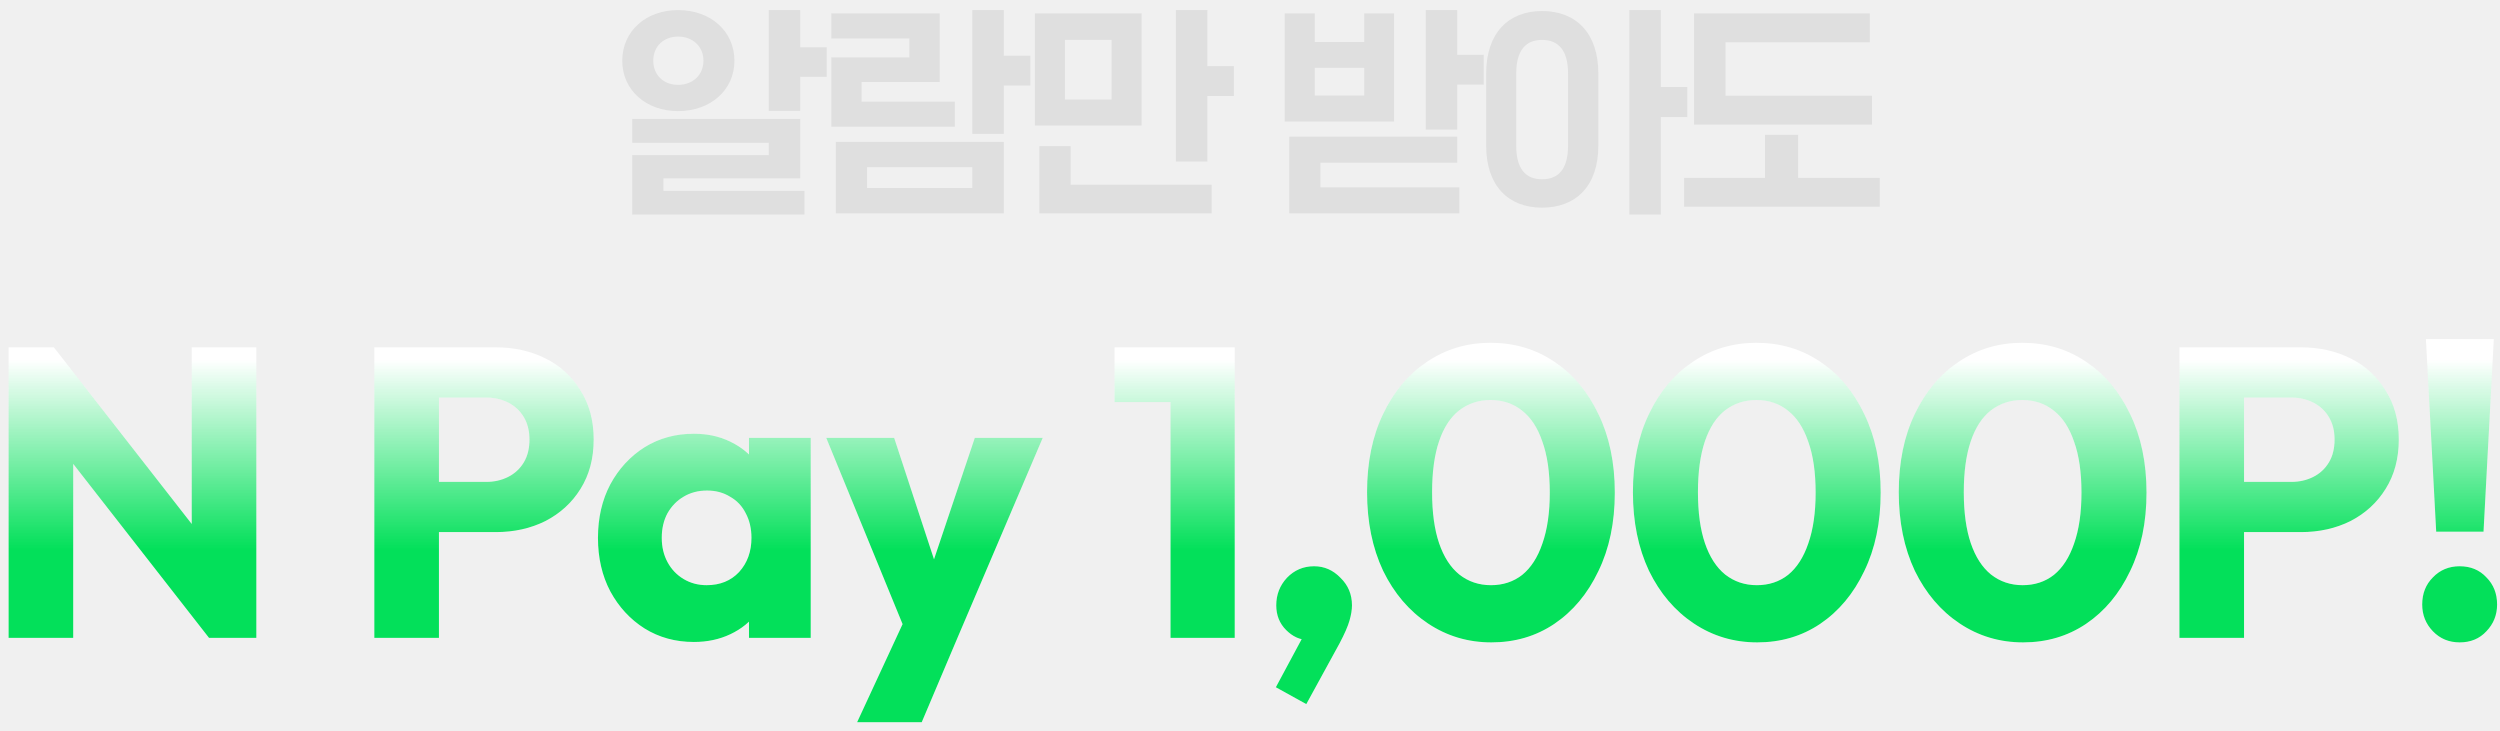
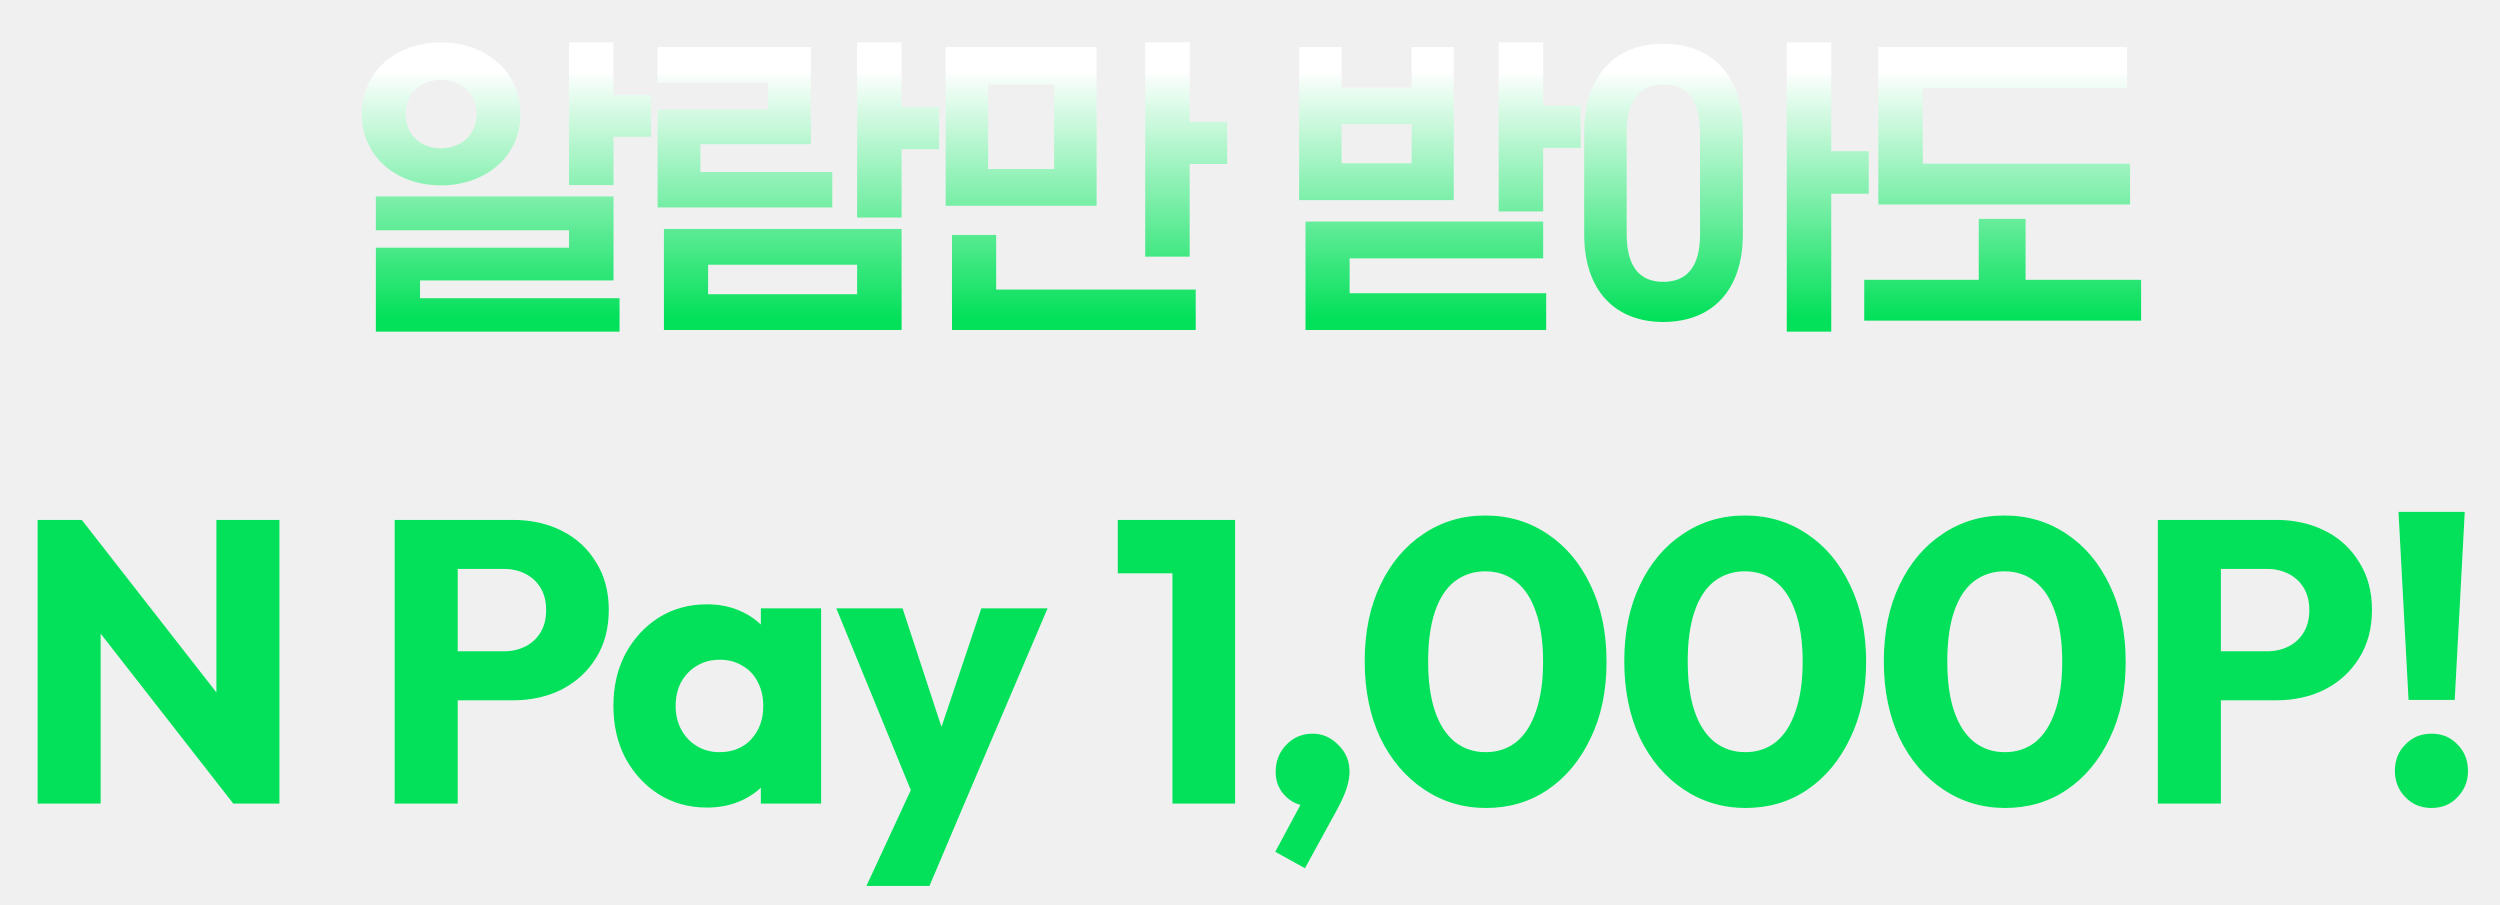
- <svg xmlns="http://www.w3.org/2000/svg" width="243" height="71" viewBox="0 0 243 71" fill="none">
-   <path d="M78.195 18.552V20.852H61.45V15.079H74.722V13.883H61.45V11.56H77.781V17.333H64.487V18.552H78.195ZM80.356 4.591V7.466H77.781V10.778H74.722V0.98H77.781V4.591H80.356ZM63.498 5.902C63.498 7.305 64.51 8.248 65.912 8.248C67.316 8.248 68.374 7.305 68.374 5.902C68.374 4.499 67.316 3.556 65.912 3.556C64.51 3.556 63.498 4.499 63.498 5.902ZM60.484 5.902C60.484 3.027 62.785 0.98 65.912 0.98C69.064 0.98 71.386 3.027 71.386 5.902C71.386 8.754 69.064 10.801 65.912 10.801C62.785 10.801 60.484 8.754 60.484 5.902ZM100.145 5.419V8.317H97.57V13.009H94.51V0.98H97.57V5.419H100.145ZM97.57 13.791V20.737H81.24V13.791H97.57ZM84.275 18.276H94.51V16.252H84.275V18.276ZM92.808 9.881V12.319H80.802V5.58H88.392V3.74H80.802V1.302H91.337V7.972H83.746V9.881H92.808ZM110.964 1.302V12.204H100.591V1.302H110.964ZM103.512 9.674H108.043V3.878H103.512V9.674ZM117.772 17.954V20.737H101.028V14.205H104.064V17.954H117.772ZM119.934 6.431V9.329H117.358V15.7H114.299V0.98H117.358V6.431H119.934ZM135.5 1.302V11.813H124.874V1.302H127.795V4.085H132.602V1.302H135.5ZM127.795 9.283H132.602V6.592H127.795V9.283ZM144.217 5.327V8.225H141.641V12.595H138.582V0.98H141.641V5.327H144.217ZM128.347 18.207H141.848V20.737H125.311V13.285H141.641V15.815H128.347V18.207ZM144.456 14.159V7.144C144.456 3.211 146.618 1.072 149.884 1.072C153.196 1.072 155.358 3.211 155.358 7.144V14.159C155.358 18.069 153.196 20.185 149.884 20.185C146.618 20.185 144.456 18.069 144.456 14.159ZM147.377 7.144V14.159C147.377 16.39 148.274 17.425 149.884 17.425C151.517 17.425 152.414 16.39 152.414 14.159V7.144C152.414 4.936 151.517 3.878 149.884 3.878C148.274 3.878 147.377 4.936 147.377 7.144ZM161.43 11.376V20.852H158.371V0.98H161.43V8.455H164.006V11.376H161.43ZM181.955 9.306V12.112H164.659V1.302H181.748V4.108H167.718V9.306H181.955ZM182.714 17.287V20.093H163.693V17.287H171.559V13.101H174.779V17.287H182.714Z" fill="#DFDFDF" />
-   <path d="M0.836 62V33.76H5.236L7.116 39.4V62H0.836ZM20.316 62L3.676 40.68L5.236 33.76L21.876 55.08L20.316 62ZM20.316 62L18.636 56.36V33.76H24.916V62H20.316ZM41.185 51.72V46.84H47.265C48.038 46.84 48.745 46.68 49.385 46.36C50.025 46.04 50.532 45.573 50.905 44.96C51.278 44.347 51.465 43.6 51.465 42.72C51.465 41.867 51.278 41.133 50.905 40.52C50.532 39.907 50.025 39.44 49.385 39.12C48.745 38.8 48.038 38.64 47.265 38.64H41.185V33.76H48.185C49.971 33.76 51.585 34.12 53.025 34.84C54.465 35.56 55.598 36.6 56.425 37.96C57.278 39.293 57.705 40.88 57.705 42.72C57.705 44.56 57.278 46.16 56.425 47.52C55.598 48.853 54.465 49.893 53.025 50.64C51.585 51.36 49.971 51.72 48.185 51.72H41.185ZM36.385 62V33.76H42.665V62H36.385ZM67.442 62.4C65.655 62.4 64.055 61.96 62.642 61.08C61.255 60.2 60.148 59 59.322 57.48C58.522 55.96 58.122 54.227 58.122 52.28C58.122 50.333 58.522 48.6 59.322 47.08C60.148 45.56 61.255 44.36 62.642 43.48C64.055 42.6 65.655 42.16 67.442 42.16C68.748 42.16 69.922 42.413 70.962 42.92C72.028 43.427 72.895 44.133 73.562 45.04C74.228 45.92 74.602 46.933 74.682 48.08V56.48C74.602 57.627 74.228 58.653 73.562 59.56C72.922 60.44 72.068 61.133 71.002 61.64C69.935 62.147 68.748 62.4 67.442 62.4ZM68.682 56.88C69.988 56.88 71.042 56.453 71.842 55.6C72.642 54.72 73.042 53.613 73.042 52.28C73.042 51.373 72.855 50.573 72.482 49.88C72.135 49.187 71.628 48.653 70.962 48.28C70.322 47.88 69.575 47.68 68.722 47.68C67.868 47.68 67.108 47.88 66.442 48.28C65.802 48.653 65.282 49.187 64.882 49.88C64.508 50.573 64.322 51.373 64.322 52.28C64.322 53.16 64.508 53.947 64.882 54.64C65.255 55.333 65.775 55.88 66.442 56.28C67.108 56.68 67.855 56.88 68.682 56.88ZM72.802 62V56.76L73.722 52.04L72.802 47.32V42.56H78.802V62H72.802ZM88.311 62.08L80.311 42.56H86.911L91.991 58.04H89.551L94.751 42.56H101.351L93.031 62.08H88.311ZM83.311 70.2L89.151 57.6L93.031 62.08L89.591 70.2H83.311ZM113.775 62V33.76H120.015V62H113.775ZM108.335 39.08V33.76H119.615V39.08H108.335ZM124.012 66.8L126.932 61.36L128.732 60.84C128.546 61.24 128.319 61.573 128.052 61.84C127.786 62.08 127.479 62.2 127.132 62.2C126.359 62.2 125.652 61.88 125.012 61.24C124.372 60.6 124.052 59.8 124.052 58.84C124.052 57.8 124.399 56.907 125.092 56.16C125.812 55.413 126.692 55.04 127.732 55.04C128.719 55.04 129.572 55.413 130.292 56.16C131.039 56.88 131.412 57.773 131.412 58.84C131.412 59.267 131.332 59.76 131.172 60.32C131.012 60.88 130.692 61.613 130.212 62.52L126.972 68.44L124.012 66.8ZM144.959 62.44C142.693 62.44 140.639 61.827 138.799 60.6C136.959 59.373 135.506 57.667 134.439 55.48C133.399 53.267 132.879 50.72 132.879 47.84C132.879 44.933 133.399 42.4 134.439 40.24C135.479 38.053 136.906 36.36 138.719 35.16C140.533 33.933 142.586 33.32 144.879 33.32C147.199 33.32 149.266 33.933 151.079 35.16C152.893 36.36 154.319 38.053 155.359 40.24C156.426 42.427 156.959 44.973 156.959 47.88C156.959 50.787 156.426 53.333 155.359 55.52C154.319 57.707 152.893 59.413 151.079 60.64C149.293 61.84 147.253 62.44 144.959 62.44ZM144.919 56.88C146.093 56.88 147.106 56.547 147.959 55.88C148.813 55.187 149.466 54.173 149.919 52.84C150.399 51.48 150.639 49.827 150.639 47.88C150.639 45.907 150.399 44.253 149.919 42.92C149.466 41.587 148.813 40.587 147.959 39.92C147.106 39.227 146.079 38.88 144.879 38.88C143.733 38.88 142.719 39.213 141.839 39.88C140.986 40.547 140.333 41.547 139.879 42.88C139.426 44.213 139.199 45.867 139.199 47.84C139.199 49.813 139.426 51.467 139.879 52.8C140.333 54.133 140.986 55.147 141.839 55.84C142.719 56.533 143.746 56.88 144.919 56.88ZM170.8 62.44C168.533 62.44 166.48 61.827 164.64 60.6C162.8 59.373 161.347 57.667 160.28 55.48C159.24 53.267 158.72 50.72 158.72 47.84C158.72 44.933 159.24 42.4 160.28 40.24C161.32 38.053 162.747 36.36 164.56 35.16C166.373 33.933 168.427 33.32 170.72 33.32C173.04 33.32 175.107 33.933 176.92 35.16C178.733 36.36 180.16 38.053 181.2 40.24C182.267 42.427 182.8 44.973 182.8 47.88C182.8 50.787 182.267 53.333 181.2 55.52C180.16 57.707 178.733 59.413 176.92 60.64C175.133 61.84 173.093 62.44 170.8 62.44ZM170.76 56.88C171.933 56.88 172.947 56.547 173.8 55.88C174.653 55.187 175.307 54.173 175.76 52.84C176.24 51.48 176.48 49.827 176.48 47.88C176.48 45.907 176.24 44.253 175.76 42.92C175.307 41.587 174.653 40.587 173.8 39.92C172.947 39.227 171.92 38.88 170.72 38.88C169.573 38.88 168.56 39.213 167.68 39.88C166.827 40.547 166.173 41.547 165.72 42.88C165.267 44.213 165.04 45.867 165.04 47.84C165.04 49.813 165.267 51.467 165.72 52.8C166.173 54.133 166.827 55.147 167.68 55.84C168.56 56.533 169.587 56.88 170.76 56.88ZM196.64 62.44C194.374 62.44 192.32 61.827 190.48 60.6C188.64 59.373 187.187 57.667 186.12 55.48C185.08 53.267 184.56 50.72 184.56 47.84C184.56 44.933 185.08 42.4 186.12 40.24C187.16 38.053 188.587 36.36 190.4 35.16C192.214 33.933 194.267 33.32 196.56 33.32C198.88 33.32 200.947 33.933 202.76 35.16C204.574 36.36 206 38.053 207.04 40.24C208.107 42.427 208.64 44.973 208.64 47.88C208.64 50.787 208.107 53.333 207.04 55.52C206 57.707 204.574 59.413 202.76 60.64C200.974 61.84 198.934 62.44 196.64 62.44ZM196.6 56.88C197.774 56.88 198.787 56.547 199.64 55.88C200.494 55.187 201.147 54.173 201.6 52.84C202.08 51.48 202.32 49.827 202.32 47.88C202.32 45.907 202.08 44.253 201.6 42.92C201.147 41.587 200.494 40.587 199.64 39.92C198.787 39.227 197.76 38.88 196.56 38.88C195.414 38.88 194.4 39.213 193.52 39.88C192.667 40.547 192.014 41.547 191.56 42.88C191.107 44.213 190.88 45.867 190.88 47.84C190.88 49.813 191.107 51.467 191.56 52.8C192.014 54.133 192.667 55.147 193.52 55.84C194.4 56.533 195.427 56.88 196.6 56.88ZM216.641 51.72V46.84H222.721C223.494 46.84 224.201 46.68 224.841 46.36C225.481 46.04 225.988 45.573 226.361 44.96C226.734 44.347 226.921 43.6 226.921 42.72C226.921 41.867 226.734 41.133 226.361 40.52C225.988 39.907 225.481 39.44 224.841 39.12C224.201 38.8 223.494 38.64 222.721 38.64H216.641V33.76H223.641C225.428 33.76 227.041 34.12 228.481 34.84C229.921 35.56 231.054 36.6 231.881 37.96C232.734 39.293 233.161 40.88 233.161 42.72C233.161 44.56 232.734 46.16 231.881 47.52C231.054 48.853 229.921 49.893 228.481 50.64C227.041 51.36 225.428 51.72 223.641 51.72H216.641ZM211.841 62V33.76H218.121V62H211.841ZM236.798 51.68L235.798 32.96H242.398L241.398 51.68H236.798ZM239.078 62.44C238.038 62.44 237.172 62.08 236.478 61.36C235.785 60.64 235.438 59.773 235.438 58.76C235.438 57.693 235.785 56.813 236.478 56.12C237.172 55.4 238.038 55.04 239.078 55.04C240.145 55.04 241.012 55.4 241.678 56.12C242.372 56.813 242.718 57.693 242.718 58.76C242.718 59.773 242.372 60.64 241.678 61.36C241.012 62.08 240.145 62.44 239.078 62.44Z" fill="white" />
-   <path d="M0.836 62V33.76H5.236L7.116 39.4V62H0.836ZM20.316 62L3.676 40.68L5.236 33.76L21.876 55.08L20.316 62ZM20.316 62L18.636 56.36V33.76H24.916V62H20.316ZM41.185 51.72V46.84H47.265C48.038 46.84 48.745 46.68 49.385 46.36C50.025 46.04 50.532 45.573 50.905 44.96C51.278 44.347 51.465 43.6 51.465 42.72C51.465 41.867 51.278 41.133 50.905 40.52C50.532 39.907 50.025 39.44 49.385 39.12C48.745 38.8 48.038 38.64 47.265 38.64H41.185V33.76H48.185C49.971 33.76 51.585 34.12 53.025 34.84C54.465 35.56 55.598 36.6 56.425 37.96C57.278 39.293 57.705 40.88 57.705 42.72C57.705 44.56 57.278 46.16 56.425 47.52C55.598 48.853 54.465 49.893 53.025 50.64C51.585 51.36 49.971 51.72 48.185 51.72H41.185ZM36.385 62V33.76H42.665V62H36.385ZM67.442 62.4C65.655 62.4 64.055 61.96 62.642 61.08C61.255 60.2 60.148 59 59.322 57.48C58.522 55.96 58.122 54.227 58.122 52.28C58.122 50.333 58.522 48.6 59.322 47.08C60.148 45.56 61.255 44.36 62.642 43.48C64.055 42.6 65.655 42.16 67.442 42.16C68.748 42.16 69.922 42.413 70.962 42.92C72.028 43.427 72.895 44.133 73.562 45.04C74.228 45.92 74.602 46.933 74.682 48.08V56.48C74.602 57.627 74.228 58.653 73.562 59.56C72.922 60.44 72.068 61.133 71.002 61.64C69.935 62.147 68.748 62.4 67.442 62.4ZM68.682 56.88C69.988 56.88 71.042 56.453 71.842 55.6C72.642 54.72 73.042 53.613 73.042 52.28C73.042 51.373 72.855 50.573 72.482 49.88C72.135 49.187 71.628 48.653 70.962 48.28C70.322 47.88 69.575 47.68 68.722 47.68C67.868 47.68 67.108 47.88 66.442 48.28C65.802 48.653 65.282 49.187 64.882 49.88C64.508 50.573 64.322 51.373 64.322 52.28C64.322 53.16 64.508 53.947 64.882 54.64C65.255 55.333 65.775 55.88 66.442 56.28C67.108 56.68 67.855 56.88 68.682 56.88ZM72.802 62V56.76L73.722 52.04L72.802 47.32V42.56H78.802V62H72.802ZM88.311 62.08L80.311 42.56H86.911L91.991 58.04H89.551L94.751 42.56H101.351L93.031 62.08H88.311ZM83.311 70.2L89.151 57.6L93.031 62.08L89.591 70.2H83.311ZM113.775 62V33.76H120.015V62H113.775ZM108.335 39.08V33.76H119.615V39.08H108.335ZM124.012 66.8L126.932 61.36L128.732 60.84C128.546 61.24 128.319 61.573 128.052 61.84C127.786 62.08 127.479 62.2 127.132 62.2C126.359 62.2 125.652 61.88 125.012 61.24C124.372 60.6 124.052 59.8 124.052 58.84C124.052 57.8 124.399 56.907 125.092 56.16C125.812 55.413 126.692 55.04 127.732 55.04C128.719 55.04 129.572 55.413 130.292 56.16C131.039 56.88 131.412 57.773 131.412 58.84C131.412 59.267 131.332 59.76 131.172 60.32C131.012 60.88 130.692 61.613 130.212 62.52L126.972 68.44L124.012 66.8ZM144.959 62.44C142.693 62.44 140.639 61.827 138.799 60.6C136.959 59.373 135.506 57.667 134.439 55.48C133.399 53.267 132.879 50.72 132.879 47.84C132.879 44.933 133.399 42.4 134.439 40.24C135.479 38.053 136.906 36.36 138.719 35.16C140.533 33.933 142.586 33.32 144.879 33.32C147.199 33.32 149.266 33.933 151.079 35.16C152.893 36.36 154.319 38.053 155.359 40.24C156.426 42.427 156.959 44.973 156.959 47.88C156.959 50.787 156.426 53.333 155.359 55.52C154.319 57.707 152.893 59.413 151.079 60.64C149.293 61.84 147.253 62.44 144.959 62.44ZM144.919 56.88C146.093 56.88 147.106 56.547 147.959 55.88C148.813 55.187 149.466 54.173 149.919 52.84C150.399 51.48 150.639 49.827 150.639 47.88C150.639 45.907 150.399 44.253 149.919 42.92C149.466 41.587 148.813 40.587 147.959 39.92C147.106 39.227 146.079 38.88 144.879 38.88C143.733 38.88 142.719 39.213 141.839 39.88C140.986 40.547 140.333 41.547 139.879 42.88C139.426 44.213 139.199 45.867 139.199 47.84C139.199 49.813 139.426 51.467 139.879 52.8C140.333 54.133 140.986 55.147 141.839 55.84C142.719 56.533 143.746 56.88 144.919 56.88ZM170.8 62.44C168.533 62.44 166.48 61.827 164.64 60.6C162.8 59.373 161.347 57.667 160.28 55.48C159.24 53.267 158.72 50.72 158.72 47.84C158.72 44.933 159.24 42.4 160.28 40.24C161.32 38.053 162.747 36.36 164.56 35.16C166.373 33.933 168.427 33.32 170.72 33.32C173.04 33.32 175.107 33.933 176.92 35.16C178.733 36.36 180.16 38.053 181.2 40.24C182.267 42.427 182.8 44.973 182.8 47.88C182.8 50.787 182.267 53.333 181.2 55.52C180.16 57.707 178.733 59.413 176.92 60.64C175.133 61.84 173.093 62.44 170.8 62.44ZM170.76 56.88C171.933 56.88 172.947 56.547 173.8 55.88C174.653 55.187 175.307 54.173 175.76 52.84C176.24 51.48 176.48 49.827 176.48 47.88C176.48 45.907 176.24 44.253 175.76 42.92C175.307 41.587 174.653 40.587 173.8 39.92C172.947 39.227 171.92 38.88 170.72 38.88C169.573 38.88 168.56 39.213 167.68 39.88C166.827 40.547 166.173 41.547 165.72 42.88C165.267 44.213 165.04 45.867 165.04 47.84C165.04 49.813 165.267 51.467 165.72 52.8C166.173 54.133 166.827 55.147 167.68 55.84C168.56 56.533 169.587 56.88 170.76 56.88ZM196.64 62.44C194.374 62.44 192.32 61.827 190.48 60.6C188.64 59.373 187.187 57.667 186.12 55.48C185.08 53.267 184.56 50.72 184.56 47.84C184.56 44.933 185.08 42.4 186.12 40.24C187.16 38.053 188.587 36.36 190.4 35.16C192.214 33.933 194.267 33.32 196.56 33.32C198.88 33.32 200.947 33.933 202.76 35.16C204.574 36.36 206 38.053 207.04 40.24C208.107 42.427 208.64 44.973 208.64 47.88C208.64 50.787 208.107 53.333 207.04 55.52C206 57.707 204.574 59.413 202.76 60.64C200.974 61.84 198.934 62.44 196.64 62.44ZM196.6 56.88C197.774 56.88 198.787 56.547 199.64 55.88C200.494 55.187 201.147 54.173 201.6 52.84C202.08 51.48 202.32 49.827 202.32 47.88C202.32 45.907 202.08 44.253 201.6 42.92C201.147 41.587 200.494 40.587 199.64 39.92C198.787 39.227 197.76 38.88 196.56 38.88C195.414 38.88 194.4 39.213 193.52 39.88C192.667 40.547 192.014 41.547 191.56 42.88C191.107 44.213 190.88 45.867 190.88 47.84C190.88 49.813 191.107 51.467 191.56 52.8C192.014 54.133 192.667 55.147 193.52 55.84C194.4 56.533 195.427 56.88 196.6 56.88ZM216.641 51.72V46.84H222.721C223.494 46.84 224.201 46.68 224.841 46.36C225.481 46.04 225.988 45.573 226.361 44.96C226.734 44.347 226.921 43.6 226.921 42.72C226.921 41.867 226.734 41.133 226.361 40.52C225.988 39.907 225.481 39.44 224.841 39.12C224.201 38.8 223.494 38.64 222.721 38.64H216.641V33.76H223.641C225.428 33.76 227.041 34.12 228.481 34.84C229.921 35.56 231.054 36.6 231.881 37.96C232.734 39.293 233.161 40.88 233.161 42.72C233.161 44.56 232.734 46.16 231.881 47.52C231.054 48.853 229.921 49.893 228.481 50.64C227.041 51.36 225.428 51.72 223.641 51.72H216.641ZM211.841 62V33.76H218.121V62H211.841ZM236.798 51.68L235.798 32.96H242.398L241.398 51.68H236.798ZM239.078 62.44C238.038 62.44 237.172 62.08 236.478 61.36C235.785 60.64 235.438 59.773 235.438 58.76C235.438 57.693 235.785 56.813 236.478 56.12C237.172 55.4 238.038 55.04 239.078 55.04C240.145 55.04 241.012 55.4 241.678 56.12C242.372 56.813 242.718 57.693 242.718 58.76C242.718 59.773 242.372 60.64 241.678 61.36C241.012 62.08 240.145 62.44 239.078 62.44Z" fill="url(#paint0_linear_1543_414)" />
+ <svg xmlns="http://www.w3.org/2000/svg" width="224" height="81" viewBox="0 0 224 81" fill="none">
+   <path d="M55.515 26.72V29.72H33.675V22.19H50.985V20.63H33.675V17.6H54.975V25.13H37.635V26.72H55.515ZM58.335 8.51V12.26H54.975V16.58H50.985V3.8H54.975V8.51H58.335ZM36.345 10.22C36.345 12.05 37.665 13.28 39.495 13.28C41.325 13.28 42.705 12.05 42.705 10.22C42.705 8.39 41.325 7.16 39.495 7.16C37.665 7.16 36.345 8.39 36.345 10.22ZM32.415 10.22C32.415 6.47 35.415 3.8 39.495 3.8C43.605 3.8 46.635 6.47 46.635 10.22C46.635 13.94 43.605 16.61 39.495 16.61C35.415 16.61 32.415 13.94 32.415 10.22ZM84.146 9.59V13.37H80.786V19.49H76.796V3.8H80.786V9.59H84.146ZM80.786 20.51V29.57H59.486V20.51H80.786ZM63.446 26.36H76.796V23.72H63.446V26.36ZM74.576 15.41V18.59H58.916V9.8H68.816V7.4H58.916V4.22H72.656V12.92H62.756V15.41H74.576ZM98.258 4.22V18.44H84.728V4.22H98.258ZM88.538 15.14H94.448V7.58H88.538V15.14ZM107.138 25.94V29.57H85.298V21.05H89.258V25.94H107.138ZM109.958 10.91V14.69H106.598V23H102.608V3.8H106.598V10.91H109.958ZM130.26 4.22V17.93H116.4V4.22H120.21V7.85H126.48V4.22H130.26ZM120.21 14.63H126.48V11.12H120.21V14.63ZM141.63 9.47V13.25H138.27V18.95H134.28V3.8H138.27V9.47H141.63ZM120.93 26.27H138.54V29.57H116.97V19.85H138.27V23.15H120.93V26.27ZM141.942 20.99V11.84C141.942 6.71 144.762 3.92 149.022 3.92C153.342 3.92 156.162 6.71 156.162 11.84V20.99C156.162 26.09 153.342 28.85 149.022 28.85C144.762 28.85 141.942 26.09 141.942 20.99ZM145.752 11.84V20.99C145.752 23.9 146.922 25.25 149.022 25.25C151.152 25.25 152.322 23.9 152.322 20.99V11.84C152.322 8.96 151.152 7.58 149.022 7.58C146.922 7.58 145.752 8.96 145.752 11.84ZM164.082 17.36V29.72H160.092V3.8H164.082V13.55H167.442V17.36H164.082ZM190.854 14.66V18.32H168.294V4.22H190.584V7.88H172.284V14.66H190.854ZM191.844 25.07V28.73H167.034V25.07H177.294V19.61H181.494V25.07H191.844Z" fill="white" />
+   <path d="M55.515 26.72V29.72H33.675V22.19H50.985V20.63H33.675V17.6H54.975V25.13H37.635V26.72H55.515ZM58.335 8.51V12.26H54.975V16.58H50.985V3.8H54.975V8.51H58.335ZM36.345 10.22C36.345 12.05 37.665 13.28 39.495 13.28C41.325 13.28 42.705 12.05 42.705 10.22C42.705 8.39 41.325 7.16 39.495 7.16C37.665 7.16 36.345 8.39 36.345 10.22ZM32.415 10.22C32.415 6.47 35.415 3.8 39.495 3.8C43.605 3.8 46.635 6.47 46.635 10.22C46.635 13.94 43.605 16.61 39.495 16.61C35.415 16.61 32.415 13.94 32.415 10.22ZM84.146 9.59V13.37H80.786V19.49H76.796V3.8H80.786V9.59H84.146ZM80.786 20.51V29.57H59.486V20.51H80.786ZM63.446 26.36H76.796V23.72H63.446V26.36ZM74.576 15.41V18.59H58.916V9.8H68.816V7.4H58.916V4.22H72.656V12.92H62.756V15.41H74.576ZM98.258 4.22V18.44H84.728V4.22H98.258ZM88.538 15.14H94.448V7.58H88.538V15.14ZM107.138 25.94V29.57H85.298V21.05H89.258V25.94H107.138ZM109.958 10.91V14.69H106.598V23H102.608V3.8H106.598V10.91H109.958ZM130.26 4.22V17.93H116.4V4.22H120.21V7.85H126.48V4.22H130.26ZM120.21 14.63H126.48V11.12H120.21V14.63ZM141.63 9.47V13.25H138.27V18.95H134.28V3.8H138.27V9.47H141.63ZM120.93 26.27H138.54V29.57H116.97V19.85H138.27V23.15H120.93V26.27ZM141.942 20.99V11.84C141.942 6.71 144.762 3.92 149.022 3.92C153.342 3.92 156.162 6.71 156.162 11.84V20.99C156.162 26.09 153.342 28.85 149.022 28.85C144.762 28.85 141.942 26.09 141.942 20.99ZM145.752 11.84V20.99C145.752 23.9 146.922 25.25 149.022 25.25C151.152 25.25 152.322 23.9 152.322 20.99V11.84C152.322 8.96 151.152 7.58 149.022 7.58C146.922 7.58 145.752 8.96 145.752 11.84ZM164.082 17.36V29.72H160.092V3.8H164.082V13.55H167.442V17.36H164.082ZM190.854 14.66V18.32H168.294V4.22H190.584V7.88H172.284V14.66H190.854ZM191.844 25.07V28.73H167.034V25.07H177.294V19.61H181.494V25.07H191.844Z" fill="url(#paint0_linear_1695_1948)" />
+   <path d="M3.368 72V46.584H7.328L9.02 51.66V72H3.368ZM20.9 72L5.924 52.812L7.328 46.584L22.304 65.772L20.9 72ZM20.9 72L19.388 66.924V46.584H25.04V72H20.9ZM39.681 62.748V58.356H45.153C45.849 58.356 46.485 58.212 47.061 57.924C47.637 57.636 48.093 57.216 48.429 56.664C48.765 56.112 48.933 55.44 48.933 54.648C48.933 53.88 48.765 53.22 48.429 52.668C48.093 52.116 47.637 51.696 47.061 51.408C46.485 51.12 45.849 50.976 45.153 50.976H39.681V46.584H45.981C47.589 46.584 49.041 46.908 50.337 47.556C51.633 48.204 52.653 49.14 53.397 50.364C54.165 51.564 54.549 52.992 54.549 54.648C54.549 56.304 54.165 57.744 53.397 58.968C52.653 60.168 51.633 61.104 50.337 61.776C49.041 62.424 47.589 62.748 45.981 62.748H39.681ZM35.361 72V46.584H41.013V72H35.361ZM63.347 72.36C61.739 72.36 60.3 71.964 59.028 71.172C57.779 70.38 56.783 69.3 56.039 67.932C55.319 66.564 54.959 65.004 54.959 63.252C54.959 61.5 55.319 59.94 56.039 58.572C56.783 57.204 57.779 56.124 59.028 55.332C60.3 54.54 61.739 54.144 63.347 54.144C64.523 54.144 65.579 54.372 66.516 54.828C67.475 55.284 68.255 55.92 68.856 56.736C69.456 57.528 69.791 58.44 69.864 59.472V67.032C69.791 68.064 69.456 68.988 68.856 69.804C68.279 70.596 67.511 71.22 66.552 71.676C65.591 72.132 64.523 72.36 63.347 72.36ZM64.463 67.392C65.639 67.392 66.588 67.008 67.308 66.24C68.028 65.448 68.388 64.452 68.388 63.252C68.388 62.436 68.219 61.716 67.883 61.092C67.572 60.468 67.115 59.988 66.516 59.652C65.939 59.292 65.267 59.112 64.499 59.112C63.731 59.112 63.047 59.292 62.447 59.652C61.871 59.988 61.404 60.468 61.044 61.092C60.708 61.716 60.539 62.436 60.539 63.252C60.539 64.044 60.708 64.752 61.044 65.376C61.38 66 61.847 66.492 62.447 66.852C63.047 67.212 63.719 67.392 64.463 67.392ZM68.171 72V67.284L68.999 63.036L68.171 58.788V54.504H73.572V72H68.171ZM82.13 72.072L74.93 54.504H80.87L85.442 68.436H83.246L87.926 54.504H93.866L86.378 72.072H82.13ZM77.63 79.38L82.886 68.04L86.378 72.072L83.282 79.38H77.63ZM105.048 72V46.584H110.664V72H105.048ZM100.152 51.372V46.584H110.304V51.372H100.152ZM114.261 76.32L116.889 71.424L118.509 70.956C118.341 71.316 118.137 71.616 117.897 71.856C117.657 72.072 117.381 72.18 117.069 72.18C116.373 72.18 115.737 71.892 115.161 71.316C114.585 70.74 114.297 70.02 114.297 69.156C114.297 68.22 114.609 67.416 115.233 66.744C115.881 66.072 116.673 65.736 117.609 65.736C118.497 65.736 119.265 66.072 119.913 66.744C120.585 67.392 120.921 68.196 120.921 69.156C120.921 69.54 120.849 69.984 120.705 70.488C120.561 70.992 120.273 71.652 119.841 72.468L116.925 77.796L114.261 76.32ZM133.148 72.396C131.108 72.396 129.26 71.844 127.604 70.74C125.948 69.636 124.64 68.1 123.68 66.132C122.744 64.14 122.276 61.848 122.276 59.256C122.276 56.64 122.744 54.36 123.68 52.416C124.616 50.448 125.9 48.924 127.532 47.844C129.164 46.74 131.012 46.188 133.076 46.188C135.164 46.188 137.024 46.74 138.656 47.844C140.288 48.924 141.572 50.448 142.508 52.416C143.468 54.384 143.948 56.676 143.948 59.292C143.948 61.908 143.468 64.2 142.508 66.168C141.572 68.136 140.288 69.672 138.656 70.776C137.048 71.856 135.212 72.396 133.148 72.396ZM133.112 67.392C134.168 67.392 135.08 67.092 135.848 66.492C136.616 65.868 137.204 64.956 137.612 63.756C138.044 62.532 138.26 61.044 138.26 59.292C138.26 57.516 138.044 56.028 137.612 54.828C137.204 53.628 136.616 52.728 135.848 52.128C135.08 51.504 134.156 51.192 133.076 51.192C132.044 51.192 131.132 51.492 130.34 52.092C129.572 52.692 128.984 53.592 128.576 54.792C128.168 55.992 127.964 57.48 127.964 59.256C127.964 61.032 128.168 62.52 128.576 63.72C128.984 64.92 129.572 65.832 130.34 66.456C131.132 67.08 132.056 67.392 133.112 67.392ZM156.405 72.396C154.365 72.396 152.517 71.844 150.861 70.74C149.205 69.636 147.897 68.1 146.937 66.132C146.001 64.14 145.533 61.848 145.533 59.256C145.533 56.64 146.001 54.36 146.937 52.416C147.873 50.448 149.157 48.924 150.789 47.844C152.421 46.74 154.269 46.188 156.333 46.188C158.421 46.188 160.281 46.74 161.913 47.844C163.545 48.924 164.829 50.448 165.765 52.416C166.725 54.384 167.205 56.676 167.205 59.292C167.205 61.908 166.725 64.2 165.765 66.168C164.829 68.136 163.545 69.672 161.913 70.776C160.305 71.856 158.469 72.396 156.405 72.396ZM156.369 67.392C157.425 67.392 158.337 67.092 159.105 66.492C159.873 65.868 160.461 64.956 160.869 63.756C161.301 62.532 161.517 61.044 161.517 59.292C161.517 57.516 161.301 56.028 160.869 54.828C160.461 53.628 159.873 52.728 159.105 52.128C158.337 51.504 157.413 51.192 156.333 51.192C155.301 51.192 154.389 51.492 153.597 52.092C152.829 52.692 152.241 53.592 151.833 54.792C151.425 55.992 151.221 57.48 151.221 59.256C151.221 61.032 151.425 62.52 151.833 63.72C152.241 64.92 152.829 65.832 153.597 66.456C154.389 67.08 155.313 67.392 156.369 67.392ZM179.662 72.396C177.622 72.396 175.774 71.844 174.118 70.74C172.462 69.636 171.154 68.1 170.194 66.132C169.258 64.14 168.79 61.848 168.79 59.256C168.79 56.64 169.258 54.36 170.194 52.416C171.13 50.448 172.414 48.924 174.046 47.844C175.678 46.74 177.526 46.188 179.59 46.188C181.678 46.188 183.538 46.74 185.17 47.844C186.802 48.924 188.086 50.448 189.022 52.416C189.982 54.384 190.462 56.676 190.462 59.292C190.462 61.908 189.982 64.2 189.022 66.168C188.086 68.136 186.802 69.672 185.17 70.776C183.562 71.856 181.726 72.396 179.662 72.396ZM179.626 67.392C180.682 67.392 181.594 67.092 182.362 66.492C183.13 65.868 183.718 64.956 184.126 63.756C184.558 62.532 184.774 61.044 184.774 59.292C184.774 57.516 184.558 56.028 184.126 54.828C183.718 53.628 183.13 52.728 182.362 52.128C181.594 51.504 180.67 51.192 179.59 51.192C178.558 51.192 177.646 51.492 176.854 52.092C176.086 52.692 175.498 53.592 175.09 54.792C174.682 55.992 174.478 57.48 174.478 59.256C174.478 61.032 174.682 62.52 175.09 63.72C175.498 64.92 176.086 65.832 176.854 66.456C177.646 67.08 178.57 67.392 179.626 67.392ZM197.662 62.748V58.356H203.134C203.83 58.356 204.466 58.212 205.042 57.924C205.618 57.636 206.074 57.216 206.41 56.664C206.746 56.112 206.914 55.44 206.914 54.648C206.914 53.88 206.746 53.22 206.41 52.668C206.074 52.116 205.618 51.696 205.042 51.408C204.466 51.12 203.83 50.976 203.134 50.976H197.662V46.584H203.962C205.57 46.584 207.022 46.908 208.318 47.556C209.614 48.204 210.634 49.14 211.378 50.364C212.146 51.564 212.53 52.992 212.53 54.648C212.53 56.304 212.146 57.744 211.378 58.968C210.634 60.168 209.614 61.104 208.318 61.776C207.022 62.424 205.57 62.748 203.962 62.748H197.662ZM193.342 72V46.584H198.994V72H193.342ZM215.804 62.712L214.904 45.864H220.844L219.944 62.712H215.804ZM217.856 72.396C216.92 72.396 216.14 72.072 215.516 71.424C214.892 70.776 214.58 69.996 214.58 69.084C214.58 68.124 214.892 67.332 215.516 66.708C216.14 66.06 216.92 65.736 217.856 65.736C218.816 65.736 219.596 66.06 220.196 66.708C220.82 67.332 221.132 68.124 221.132 69.084C221.132 69.996 220.82 70.776 220.196 71.424C219.596 72.072 218.816 72.396 217.856 72.396Z" fill="white" />
+   <path d="M3.368 72V46.584H7.328L9.02 51.66V72H3.368ZM20.9 72L5.924 52.812L7.328 46.584L22.304 65.772L20.9 72ZM20.9 72L19.388 66.924V46.584H25.04V72H20.9ZM39.681 62.748V58.356H45.153C45.849 58.356 46.485 58.212 47.061 57.924C47.637 57.636 48.093 57.216 48.429 56.664C48.765 56.112 48.933 55.44 48.933 54.648C48.933 53.88 48.765 53.22 48.429 52.668C48.093 52.116 47.637 51.696 47.061 51.408C46.485 51.12 45.849 50.976 45.153 50.976H39.681V46.584H45.981C47.589 46.584 49.041 46.908 50.337 47.556C51.633 48.204 52.653 49.14 53.397 50.364C54.165 51.564 54.549 52.992 54.549 54.648C54.549 56.304 54.165 57.744 53.397 58.968C52.653 60.168 51.633 61.104 50.337 61.776C49.041 62.424 47.589 62.748 45.981 62.748H39.681ZM35.361 72V46.584H41.013V72H35.361ZM63.347 72.36C61.739 72.36 60.3 71.964 59.028 71.172C57.779 70.38 56.783 69.3 56.039 67.932C55.319 66.564 54.959 65.004 54.959 63.252C54.959 61.5 55.319 59.94 56.039 58.572C56.783 57.204 57.779 56.124 59.028 55.332C60.3 54.54 61.739 54.144 63.347 54.144C64.523 54.144 65.579 54.372 66.516 54.828C67.475 55.284 68.255 55.92 68.856 56.736C69.456 57.528 69.791 58.44 69.864 59.472V67.032C69.791 68.064 69.456 68.988 68.856 69.804C68.279 70.596 67.511 71.22 66.552 71.676C65.591 72.132 64.523 72.36 63.347 72.36ZM64.463 67.392C65.639 67.392 66.588 67.008 67.308 66.24C68.028 65.448 68.388 64.452 68.388 63.252C68.388 62.436 68.219 61.716 67.883 61.092C67.572 60.468 67.115 59.988 66.516 59.652C65.939 59.292 65.267 59.112 64.499 59.112C63.731 59.112 63.047 59.292 62.447 59.652C61.871 59.988 61.404 60.468 61.044 61.092C60.708 61.716 60.539 62.436 60.539 63.252C60.539 64.044 60.708 64.752 61.044 65.376C61.38 66 61.847 66.492 62.447 66.852C63.047 67.212 63.719 67.392 64.463 67.392ZM68.171 72V67.284L68.999 63.036L68.171 58.788V54.504H73.572V72H68.171ZM82.13 72.072L74.93 54.504H80.87L85.442 68.436H83.246L87.926 54.504H93.866L86.378 72.072H82.13ZM77.63 79.38L82.886 68.04L86.378 72.072L83.282 79.38H77.63ZM105.048 72V46.584H110.664V72H105.048ZM100.152 51.372V46.584H110.304V51.372H100.152ZM114.261 76.32L116.889 71.424L118.509 70.956C118.341 71.316 118.137 71.616 117.897 71.856C117.657 72.072 117.381 72.18 117.069 72.18C116.373 72.18 115.737 71.892 115.161 71.316C114.585 70.74 114.297 70.02 114.297 69.156C114.297 68.22 114.609 67.416 115.233 66.744C115.881 66.072 116.673 65.736 117.609 65.736C118.497 65.736 119.265 66.072 119.913 66.744C120.585 67.392 120.921 68.196 120.921 69.156C120.921 69.54 120.849 69.984 120.705 70.488C120.561 70.992 120.273 71.652 119.841 72.468L116.925 77.796L114.261 76.32ZM133.148 72.396C131.108 72.396 129.26 71.844 127.604 70.74C125.948 69.636 124.64 68.1 123.68 66.132C122.744 64.14 122.276 61.848 122.276 59.256C122.276 56.64 122.744 54.36 123.68 52.416C124.616 50.448 125.9 48.924 127.532 47.844C129.164 46.74 131.012 46.188 133.076 46.188C135.164 46.188 137.024 46.74 138.656 47.844C140.288 48.924 141.572 50.448 142.508 52.416C143.468 54.384 143.948 56.676 143.948 59.292C143.948 61.908 143.468 64.2 142.508 66.168C141.572 68.136 140.288 69.672 138.656 70.776C137.048 71.856 135.212 72.396 133.148 72.396ZM133.112 67.392C134.168 67.392 135.08 67.092 135.848 66.492C136.616 65.868 137.204 64.956 137.612 63.756C138.044 62.532 138.26 61.044 138.26 59.292C138.26 57.516 138.044 56.028 137.612 54.828C137.204 53.628 136.616 52.728 135.848 52.128C135.08 51.504 134.156 51.192 133.076 51.192C132.044 51.192 131.132 51.492 130.34 52.092C129.572 52.692 128.984 53.592 128.576 54.792C128.168 55.992 127.964 57.48 127.964 59.256C127.964 61.032 128.168 62.52 128.576 63.72C128.984 64.92 129.572 65.832 130.34 66.456C131.132 67.08 132.056 67.392 133.112 67.392ZM156.405 72.396C154.365 72.396 152.517 71.844 150.861 70.74C149.205 69.636 147.897 68.1 146.937 66.132C146.001 64.14 145.533 61.848 145.533 59.256C145.533 56.64 146.001 54.36 146.937 52.416C147.873 50.448 149.157 48.924 150.789 47.844C152.421 46.74 154.269 46.188 156.333 46.188C158.421 46.188 160.281 46.74 161.913 47.844C163.545 48.924 164.829 50.448 165.765 52.416C166.725 54.384 167.205 56.676 167.205 59.292C167.205 61.908 166.725 64.2 165.765 66.168C164.829 68.136 163.545 69.672 161.913 70.776C160.305 71.856 158.469 72.396 156.405 72.396ZM156.369 67.392C157.425 67.392 158.337 67.092 159.105 66.492C159.873 65.868 160.461 64.956 160.869 63.756C161.301 62.532 161.517 61.044 161.517 59.292C161.517 57.516 161.301 56.028 160.869 54.828C160.461 53.628 159.873 52.728 159.105 52.128C158.337 51.504 157.413 51.192 156.333 51.192C155.301 51.192 154.389 51.492 153.597 52.092C152.829 52.692 152.241 53.592 151.833 54.792C151.425 55.992 151.221 57.48 151.221 59.256C151.221 61.032 151.425 62.52 151.833 63.72C152.241 64.92 152.829 65.832 153.597 66.456C154.389 67.08 155.313 67.392 156.369 67.392ZM179.662 72.396C177.622 72.396 175.774 71.844 174.118 70.74C172.462 69.636 171.154 68.1 170.194 66.132C169.258 64.14 168.79 61.848 168.79 59.256C168.79 56.64 169.258 54.36 170.194 52.416C171.13 50.448 172.414 48.924 174.046 47.844C175.678 46.74 177.526 46.188 179.59 46.188C181.678 46.188 183.538 46.74 185.17 47.844C186.802 48.924 188.086 50.448 189.022 52.416C189.982 54.384 190.462 56.676 190.462 59.292C190.462 61.908 189.982 64.2 189.022 66.168C188.086 68.136 186.802 69.672 185.17 70.776C183.562 71.856 181.726 72.396 179.662 72.396ZM179.626 67.392C180.682 67.392 181.594 67.092 182.362 66.492C183.13 65.868 183.718 64.956 184.126 63.756C184.558 62.532 184.774 61.044 184.774 59.292C184.774 57.516 184.558 56.028 184.126 54.828C183.718 53.628 183.13 52.728 182.362 52.128C181.594 51.504 180.67 51.192 179.59 51.192C178.558 51.192 177.646 51.492 176.854 52.092C176.086 52.692 175.498 53.592 175.09 54.792C174.682 55.992 174.478 57.48 174.478 59.256C174.478 61.032 174.682 62.52 175.09 63.72C175.498 64.92 176.086 65.832 176.854 66.456C177.646 67.08 178.57 67.392 179.626 67.392ZM197.662 62.748V58.356H203.134C203.83 58.356 204.466 58.212 205.042 57.924C205.618 57.636 206.074 57.216 206.41 56.664C206.746 56.112 206.914 55.44 206.914 54.648C206.914 53.88 206.746 53.22 206.41 52.668C206.074 52.116 205.618 51.696 205.042 51.408C204.466 51.12 203.83 50.976 203.134 50.976H197.662V46.584H203.962C205.57 46.584 207.022 46.908 208.318 47.556C209.614 48.204 210.634 49.14 211.378 50.364C212.146 51.564 212.53 52.992 212.53 54.648C212.53 56.304 212.146 57.744 211.378 58.968C210.634 60.168 209.614 61.104 208.318 61.776C207.022 62.424 205.57 62.748 203.962 62.748H197.662ZM193.342 72V46.584H198.994V72H193.342ZM215.804 62.712L214.904 45.864H220.844L219.944 62.712H215.804ZM217.856 72.396C216.92 72.396 216.14 72.072 215.516 71.424C214.892 70.776 214.58 69.996 214.58 69.084C214.58 68.124 214.892 67.332 215.516 66.708C216.14 66.06 216.92 65.736 217.856 65.736C218.816 65.736 219.596 66.06 220.196 66.708C220.82 67.332 221.132 68.124 221.132 69.084C221.132 69.996 220.82 70.776 220.196 71.424C219.596 72.072 218.816 72.396 217.856 72.396Z" fill="#03E05A" />
  <defs>
-     <linearGradient id="paint0_linear_1543_414" x1="136.239" y1="35" x2="136.239" y2="75" gradientUnits="userSpaceOnUse">
+     <linearGradient id="paint0_linear_1695_1948" x1="121.667" y1="6.375" x2="121.667" y2="28.5" gradientUnits="userSpaceOnUse">
      <stop stop-color="#03E05A" stop-opacity="0" />
-       <stop offset="0.46" stop-color="#03E05A" />
+       <stop offset="0.5" stop-color="#03E05A" stop-opacity="0.5" />
      <stop offset="1" stop-color="#03E05A" />
    </linearGradient>
  </defs>
</svg>
